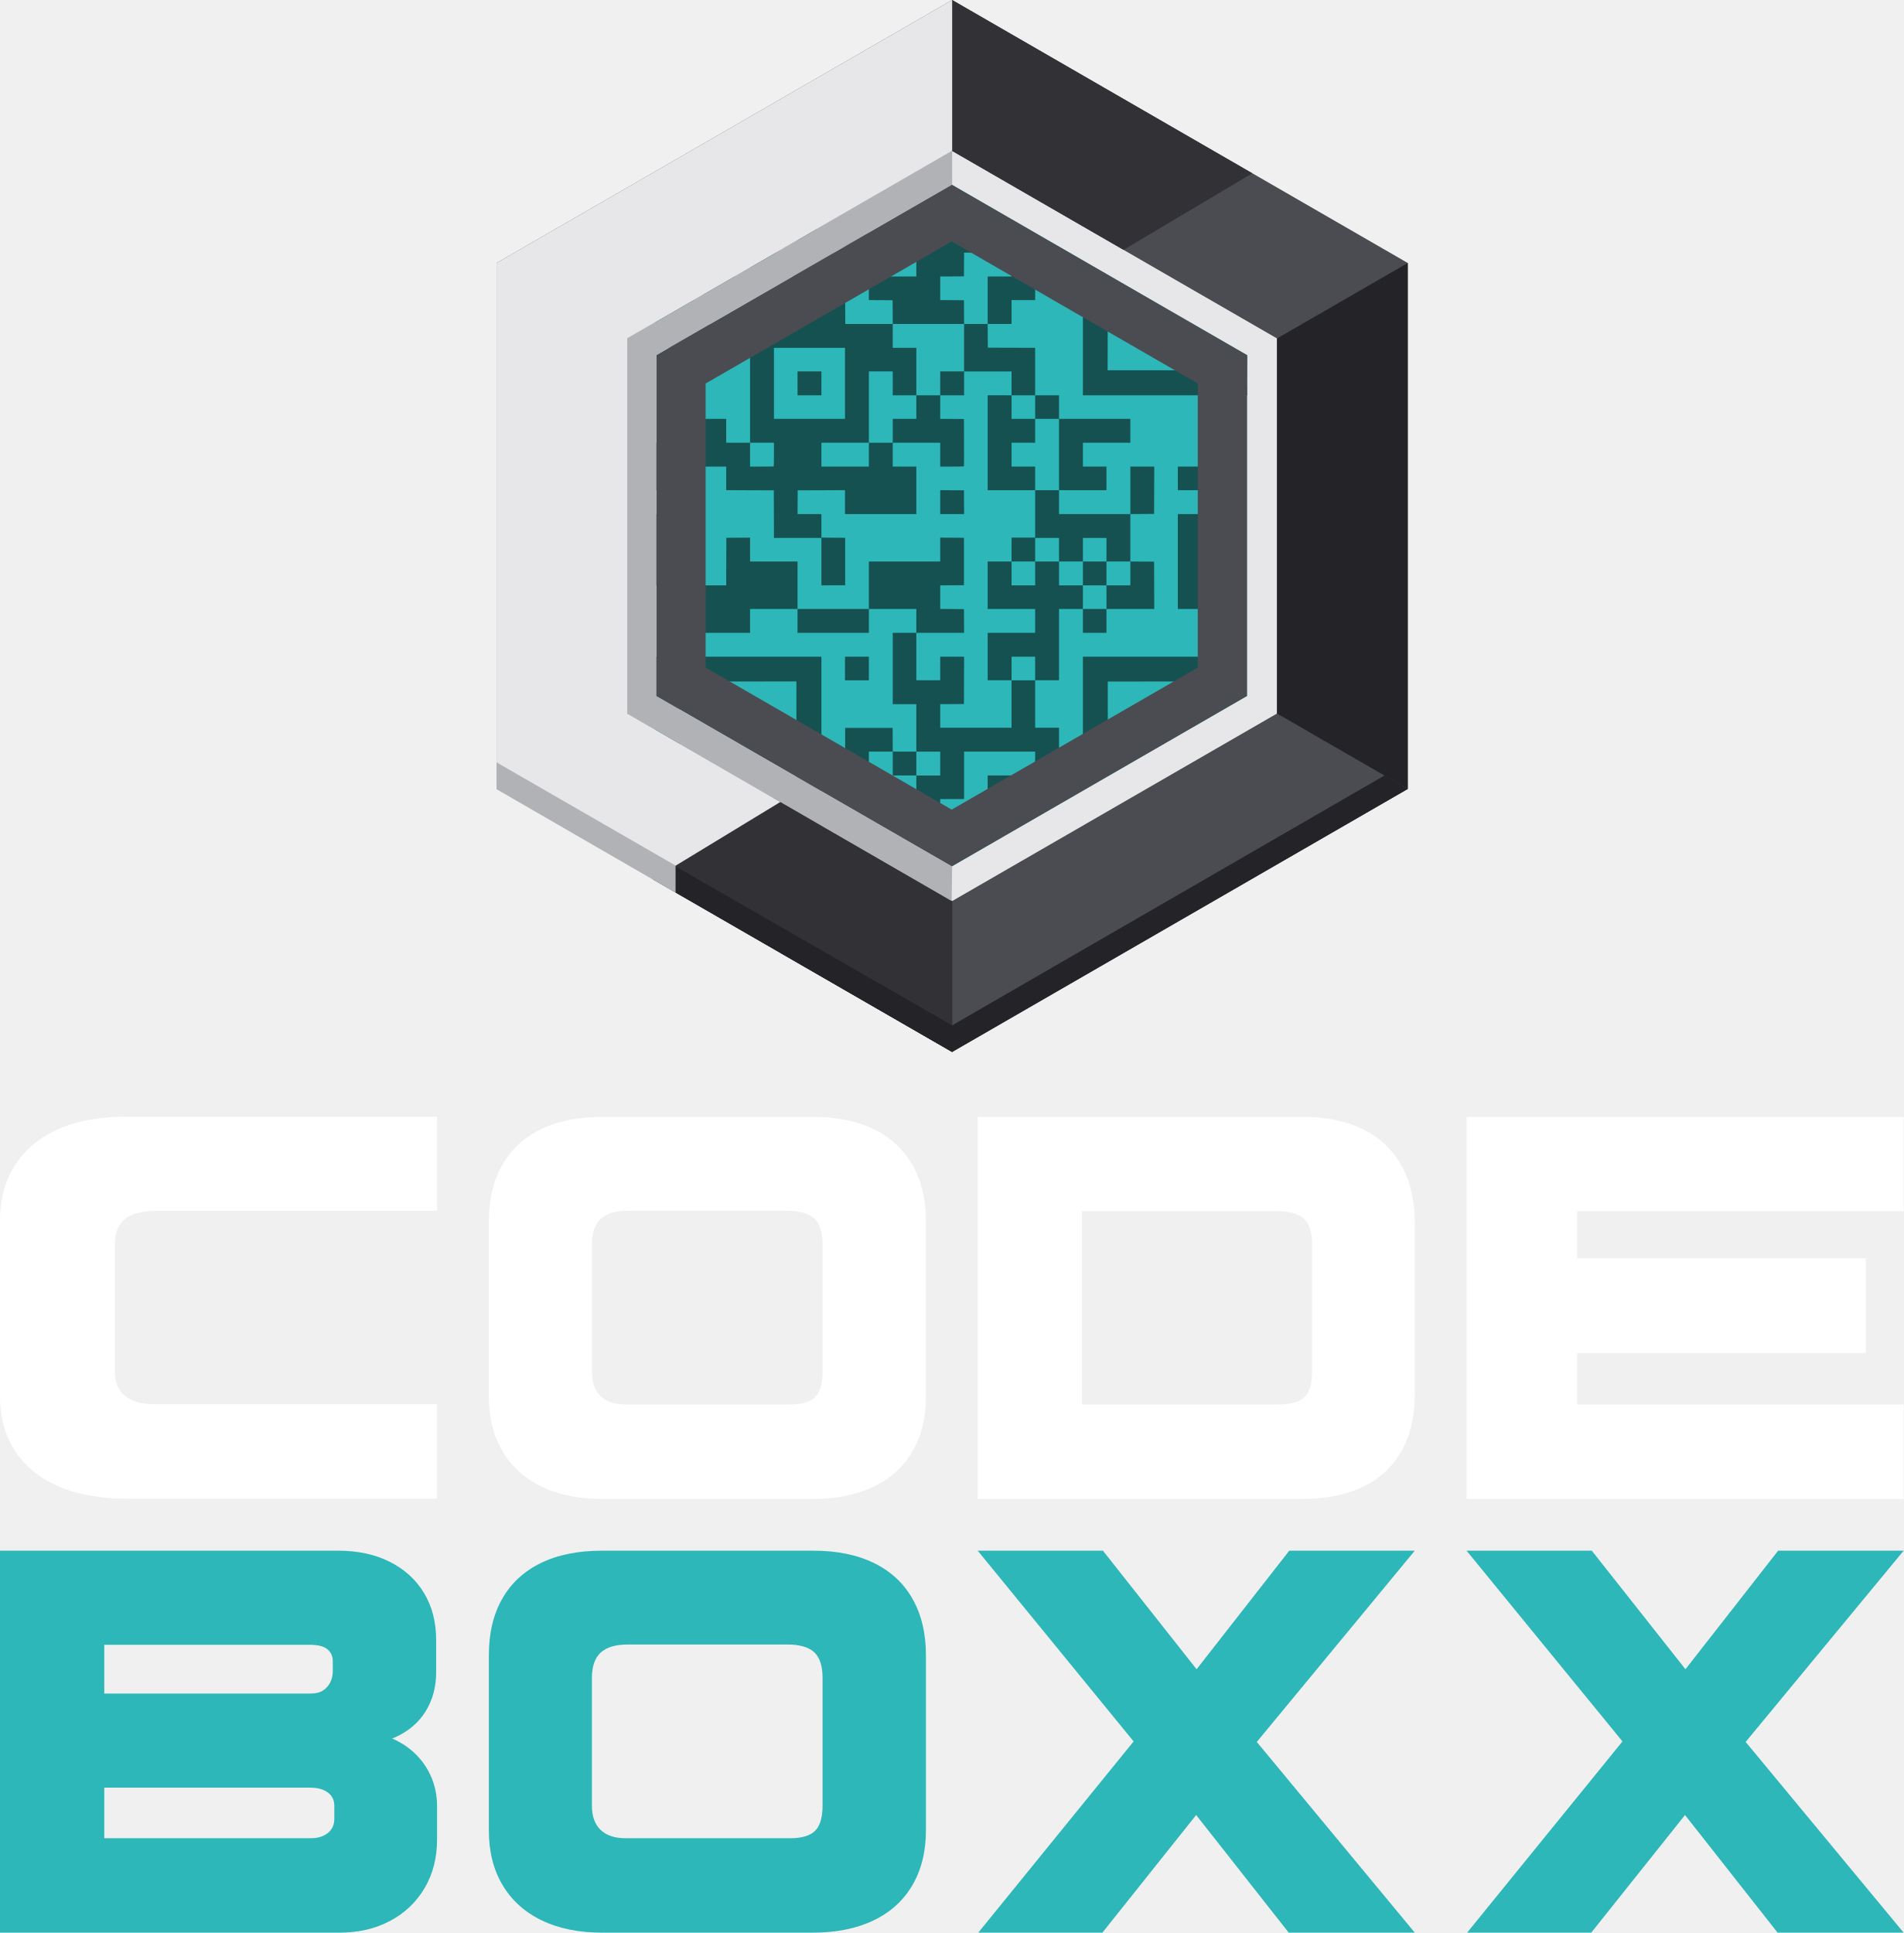
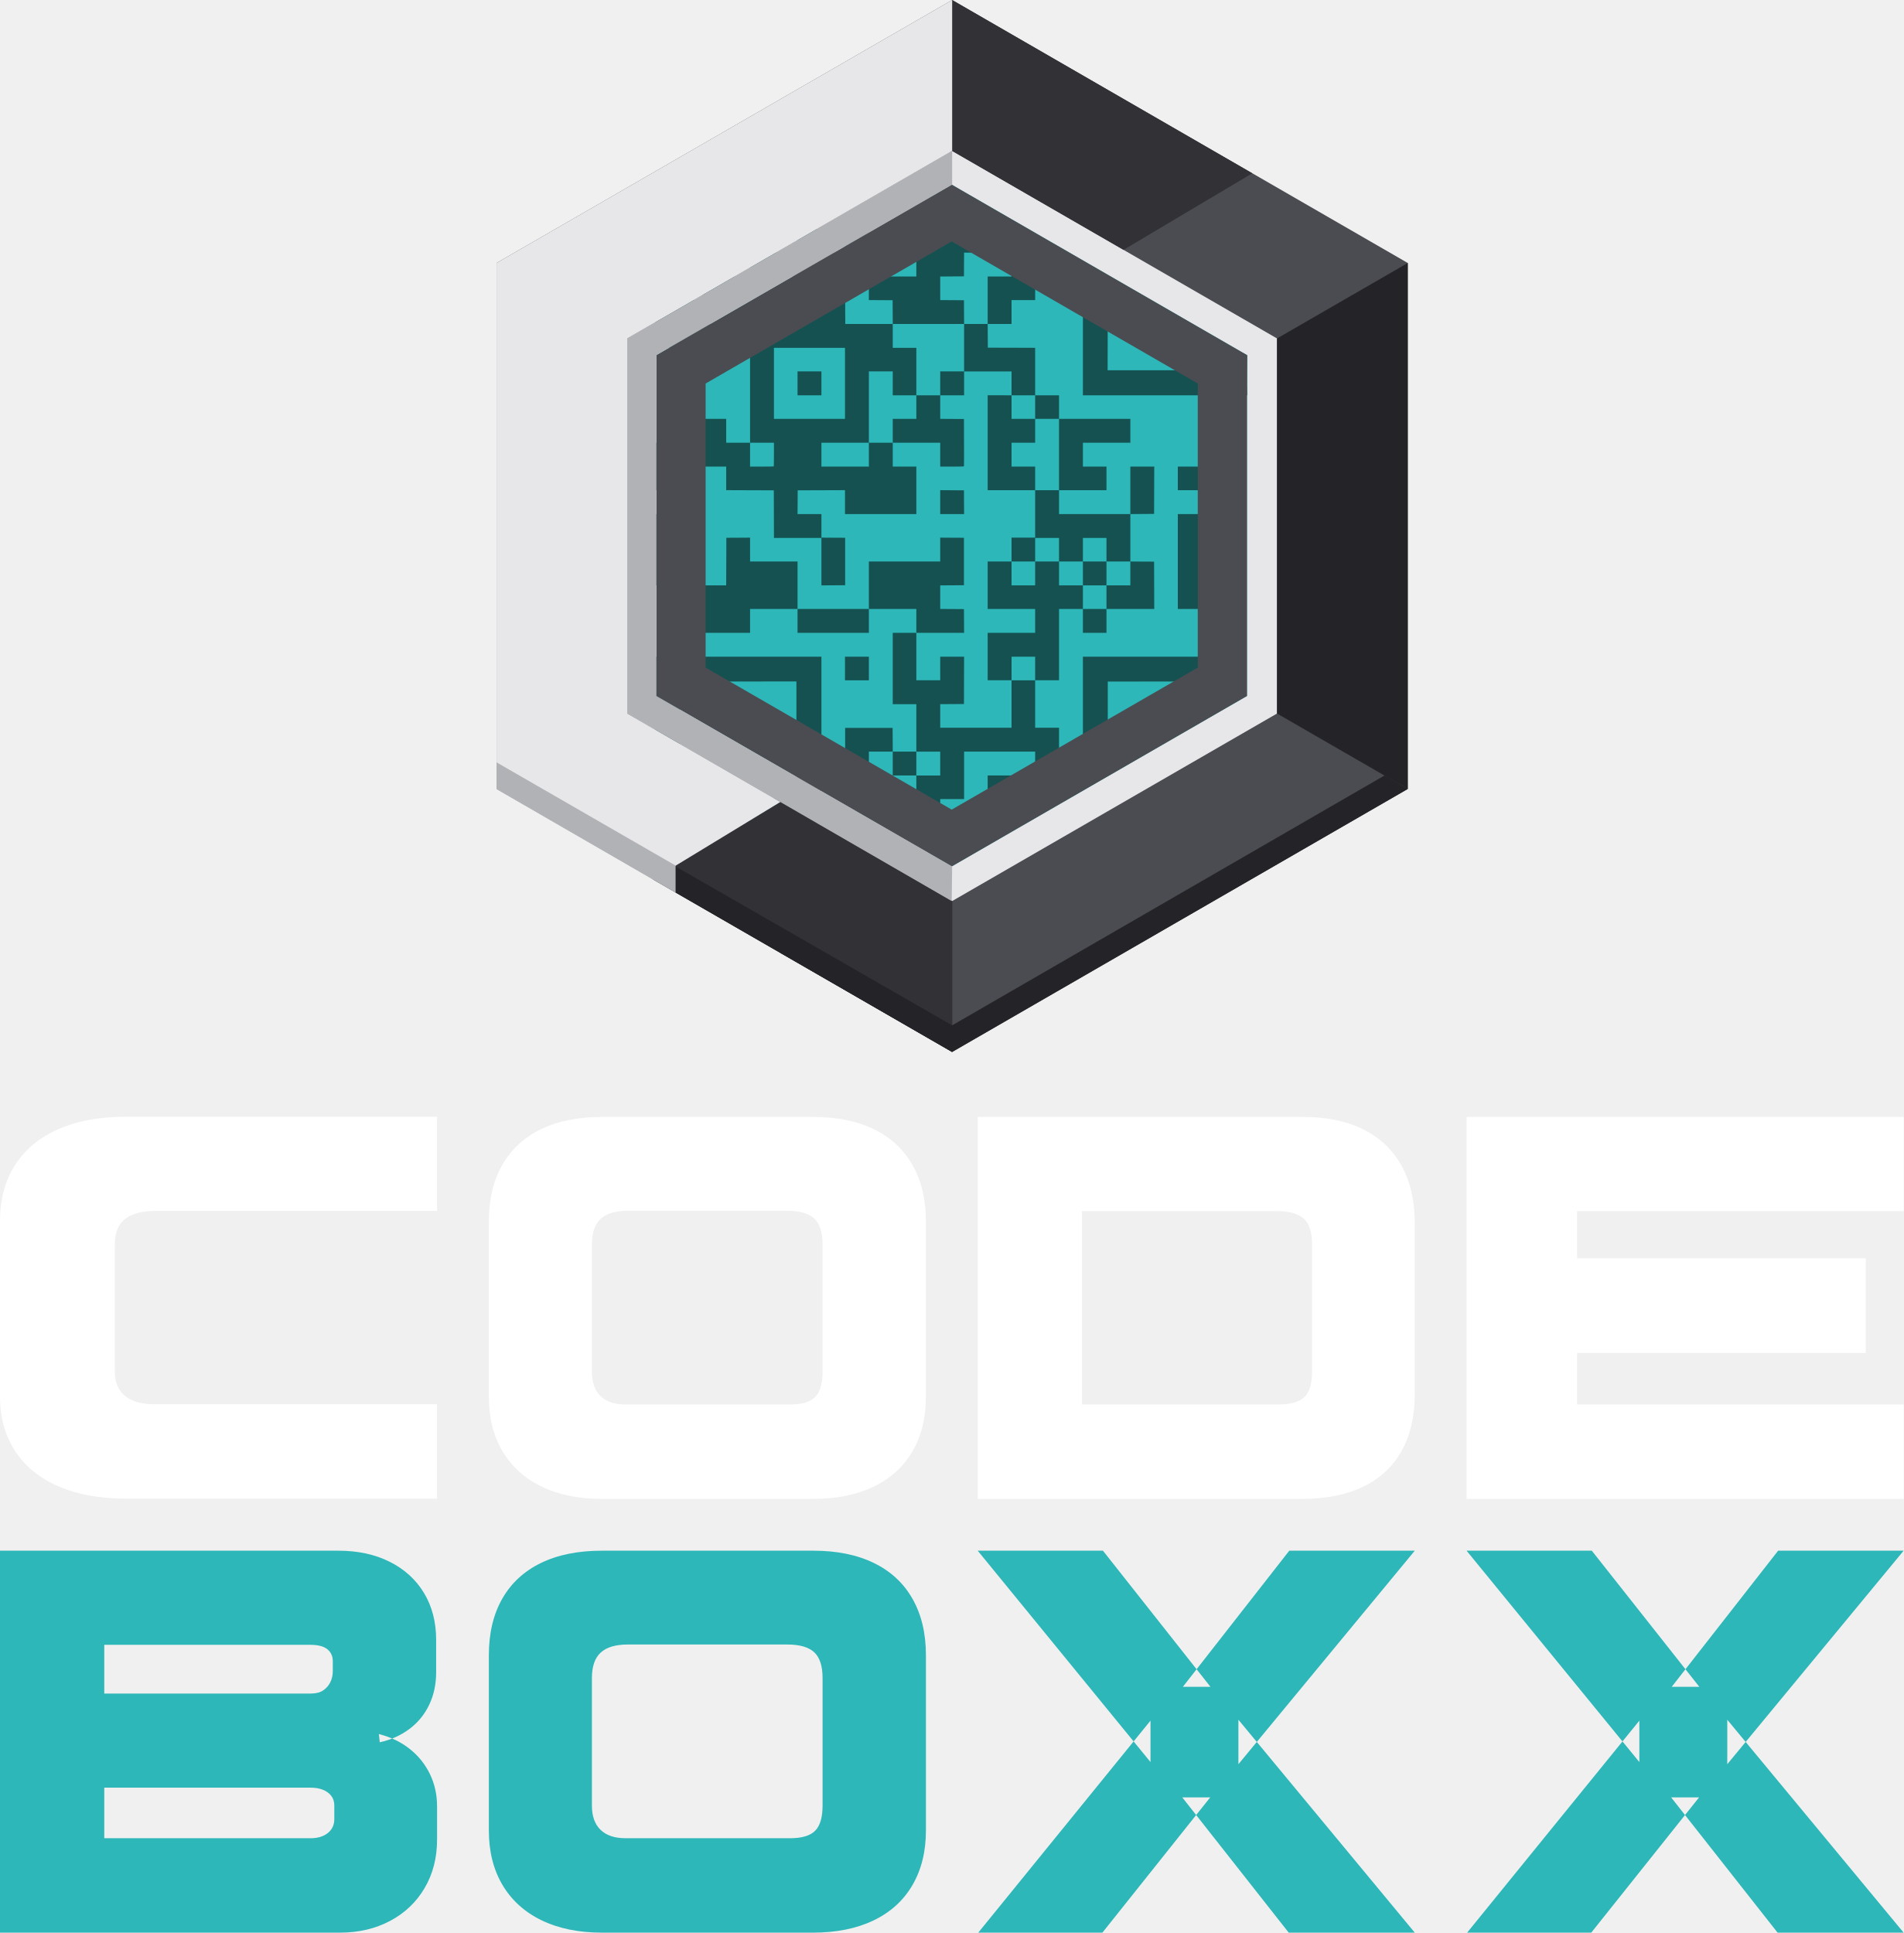
<svg xmlns="http://www.w3.org/2000/svg" viewBox="0 0 640 650">
-   <g fill="none">
-     <g fill-rule="evenodd">
-       <path fill="#4a4c51" d="m320.11 0 153.173 88.435v176.871L320.11 353.741l-153.175-88.435V88.435z" />
-       <path fill="#e7e7e9" d="m320.11 50.748 109.224 63.061v126.123L320.11 302.994l-109.226-63.062V113.809z" />
-       <path fill="#2db7b8" d="m319.96 62.091 99.272 57.315v114.631l-99.273 57.315-99.272-57.315V119.406z" />
-       <path fill="#155151" fill-rule="nonzero" d="M348.015 164.836v15.952h-7.935v8.027h7.935v8.026h-7.935v-8.026h-8.027v15.962h15.962v8.026h-15.962v15.953h8.027v15.962H316.1v-7.935l3.986-.027 3.995-.019.018-7.953.028-7.954H316.1v7.926h-8.026v-15.953h-7.936v23.98h7.936v15.962h-7.927l-.027-3.995-.027-3.986H284.14v15.953l3.986.027 3.986.027v-8.026h8.026v8.026h7.936v7.927h-7.936v8.026H316.1v-8.026h8.027v-15.953h23.888v15.953h8.027v-23.98h-8.027v-15.962h8.027v-23.979h8.026v8.026h7.927v-8.026h16.062l-.028-7.963-.027-7.954-3.986-.018-3.995-.027v-15.953h-23.98v-8.026zm-127.76 55.994v55.894h55.904V220.83zm111.798 39.941v7.927h8.027v-7.927zM267.75 229.14v39.177h-39.177l.027-19.566.018-19.566 19.566-.018zm40.324 23.606h8.026v8.026h-8.026zm55.994-31.915v39.941l54.182-31.367v-8.574zm47.486 8.309L372.43 253.55v-24.367l19.566-.018zm-71.474-8.309h7.935v7.926h-7.935zm-55.995 0v7.926h8.027v-7.926zm32.015-40.042v8.027h-23.988v15.962h15.962v8.026h16.053l-.028-3.995-.018-3.986-3.995-.027-3.986-.027v-7.927l3.986-.027 3.995-.018v-15.962l-3.995-.018zm79.883-7.926v31.915h8.027v-7.936h7.926v15.962h5.041v-23.988h-5.041v-15.953zm-175.728 0v23.98h7.936v15.961h23.98v-8.026h15.961v8.026h23.98v-8.026h-23.98v-15.962H252.17v-8.027l-3.986.028-3.986.018-.027 8.008-.027 8h-7.927v-8.027h-8.026v-15.953zm143.813 8.027h7.927v7.926h8.026v8.026h-8.026v7.936h-7.927v-7.936h-8.026v-8.026h8.026v8.026h7.927v-8.026h-7.927zm-95.89-79.938-.019 3.995-.027 3.986H252.17v39.942h-8.026v-8.027h-7.927V156.9h7.927v7.926l8.008.028 8 .027.026 8 .028 8.008h15.953v15.952l3.986-.027 3.995-.018v-15.962l-3.995-.018-3.986-.028v-7.926h-8.027l.027-3.995.019-3.986 7.953-.027 7.954-.028v8.036h23.989V156.9h-7.936v-8.026h-8.026v-23.98h8.026v8.027h7.936v-15.962h-7.936v-8.027h-15.953l-.027-3.986-.018-3.995zm79.837 79.938h8.027v7.926h-8.027zm68.962-40.042-1 .027-3.986.019-.028 15.98-.027 15.989h5.041zM380.021 156.9v15.962l3.995-.027 3.986-.028.027-7.953.028-7.954zm-159.766-8.026v15.962h7.936v8.026h8.026V156.9h-8.026v-8.026zm95.845 15.952v8.036h8.027l-.028-3.995-.018-3.986-3.995-.027zm79.883-7.926v7.936h8.027V156.9zm-63.93-23.98v31.916h15.962V156.9h-7.935v-8.026h7.935v-8.027h-7.935v-7.926zm23.989 7.927v23.989h15.953V156.9h-7.927v-8.026h15.953v-8.027zm-79.883 8.027h15.953v8.026h-15.953zm-23.989 0h8.027v3.95c0 2.174-.028 3.976-.064 4.012-.025.034-1.58.06-3.537.064h-4.426zm55.904-15.953v7.926h-7.936v8.027H316.1v8.026h4.803c2.415-.006 3.145-.036 3.178-.118.014-.034.024-1.038.027-2.61v-2.457c-.002-.911-.004-1.901-.009-2.932l-.018-7.89-3.995-.019-3.986-.027v-7.926zm39.941 0v7.926h8.027v-7.926zm-87.818-15.962h23.888v23.888h-23.888zm47.877-39.942V92.98h-15.962v7.927l3.995.027 3.986.018.027 3.995.027 3.986h23.98v15.962h15.953v8.027h7.935v-15.962l-7.954-.028-7.953-.018-.028-3.995-.027-3.986h8.027v-8.026h7.935l.027-7.954.019-7.954 3.995-.027 3.986-.027v-.931l-23.989-6.996zm8.026 47.877v8.027h8.027v-8.027zm-47.968 0v8.027h8.027v-8.027zm95.936-29.885v37.912h55.226l-.062-3.638.062-9.778-27.613-14.947-5.265-1.82 25.138 13.91v7.864h-39.177l.05-26.613zM220.255 77.017v39.942h23.889v-8.027h-7.927v-8.026h-8.026V77.017zm103.872 7.927h7.98l7.973.009v8.026h-8.027v15.953h-7.926l-.028-3.986-.018-3.995-3.995-.018-3.986-.027v-7.927l3.986-.027 3.995-.027.018-3.986zM372.43 95l-.004 2.9 13.989 4.837zm-136.214-2.02v7.926h15.953v-7.927zm47.868-15.963v7.936h-7.926v-7.936h-8.027v7.936H252.17v8.026h39.942V77.017zm-39.941 0v7.936h8.026v-7.936z" />
-       <path fill="#4a4c51" d="m319.96 62.091 99.272 57.315v114.63l-99.272 57.316-99.273-57.315v-114.63zm0 19.105-82.728 47.763v95.525l82.728 47.763 82.727-47.763V128.96z" />
-       <path fill="#313136" d="M320.11 302.994v50.747l-57.733-33.328v-50.751z" />
-       <path fill="#242428" d="m429.334 113.809 43.95-25.374v176.871l-43.95-25.374z" />
-       <path fill="#313136" d="M320.11 302.994v50.747l-100.593-58.016 42.86-26.063zM421.011 58.274l-43.289 25.739-57.613-33.265V0z" />
-       <path fill="#e7e7e9" d="m262.377 269.661-42.86 26.064-52.583-30.419V88.435L320.11 0v50.748l-109.226 63.061v126.123z" />
-       <path fill="#242428" d="M227.121 300.144v-8.792l92.988 53.434 145.39-84.033 7.784 4.553-153.174 88.435z" />
-       <path fill="#b1b2b6" d="M227.121 300.144v-9.091l-60.187-34.702v8.955zM320.11 50.748v11.343l-99.423 57.315v114.631l99.422 57.315-.15 11.642-109.076-63.062V113.809z" />
-     </g>
+   <g fill-rule="evenodd" id="footer-logomark">
+     <path fill="#4a4c51" d="m320.11 0 153.173 88.435v176.871L320.11 353.741l-153.175-88.435V88.435z" />
+     <path fill="#e7e7e9" d="m320.11 50.748 109.224 63.061v126.123L320.11 302.994l-109.226-63.062V113.809z" />
+     <path fill="#2db7b8" d="m319.96 62.091 99.272 57.315v114.631l-99.273 57.315-99.272-57.315V119.406z" />
+     <path fill="#155151" fill-rule="nonzero" d="M348.015 164.836v15.952h-7.935v8.027h7.935v8.026h-7.935v-8.026h-8.027v15.962h15.962v8.026h-15.962v15.953h8.027v15.962H316.1v-7.935l3.986-.027 3.995-.019.018-7.953.028-7.954H316.1v7.926h-8.026v-15.953h-7.936v23.98h7.936v15.962h-7.927l-.027-3.995-.027-3.986H284.14v15.953l3.986.027 3.986.027v-8.026h8.026v8.026h7.936v7.927h-7.936v8.026H316.1v-8.026h8.027v-15.953h23.888v15.953h8.027v-23.98h-8.027v-15.962h8.027v-23.979h8.026v8.026h7.927v-8.026h16.062l-.028-7.963-.027-7.954-3.986-.018-3.995-.027v-15.953h-23.98v-8.026zm-127.76 55.994v55.894h55.904V220.83zm111.798 39.941v7.927h8.027v-7.927zM267.75 229.14v39.177h-39.177l.027-19.566.018-19.566 19.566-.018zm40.324 23.606h8.026v8.026h-8.026zm55.994-31.915v39.941l54.182-31.367v-8.574zm47.486 8.309L372.43 253.55v-24.367l19.566-.018zm-71.474-8.309h7.935v7.926h-7.935zm-55.995 0v7.926h8.027v-7.926zm32.015-40.042v8.027h-23.988v15.962h15.962v8.026h16.053l-.028-3.995-.018-3.986-3.995-.027-3.986-.027v-7.927l3.986-.027 3.995-.018v-15.962l-3.995-.018zm79.883-7.926v31.915h8.027v-7.936h7.926v15.962h5.041v-23.988h-5.041v-15.953zm-175.728 0v23.98h7.936v15.961h23.98v-8.026h15.961v8.026h23.98v-8.026h-23.98v-15.962H252.17v-8.027l-3.986.028-3.986.018-.027 8.008-.027 8h-7.927v-8.027h-8.026v-15.953zm143.813 8.027h7.927v7.926h8.026v8.026h-8.026v7.936h-7.927v-7.936h-8.026v-8.026h8.026v8.026h7.927v-8.026h-7.927zm-95.89-79.938-.019 3.995-.027 3.986H252.17v39.942h-8.026v-8.027h-7.927V156.9h7.927v7.926l8.008.028 8 .027.026 8 .028 8.008h15.953v15.952l3.986-.027 3.995-.018v-15.962l-3.995-.018-3.986-.028v-7.926h-8.027l.027-3.995.019-3.986 7.953-.027 7.954-.028v8.036h23.989V156.9h-7.936v-8.026h-8.026v-23.98h8.026v8.027h7.936v-15.962h-7.936v-8.027h-15.953l-.027-3.986-.018-3.995zm79.837 79.938h8.027v7.926h-8.027zm68.962-40.042-1 .027-3.986.019-.028 15.98-.027 15.989h5.041zM380.021 156.9v15.962l3.995-.027 3.986-.028.027-7.953.028-7.954zm-159.766-8.026v15.962h7.936v8.026h8.026V156.9h-8.026v-8.026zm95.845 15.952v8.036h8.027l-.028-3.995-.018-3.986-3.995-.027zm79.883-7.926v7.936h8.027V156.9zm-63.93-23.98v31.916h15.962V156.9h-7.935v-8.026h7.935v-8.027h-7.935v-7.926zm23.989 7.927v23.989h15.953V156.9h-7.927v-8.026h15.953v-8.027zm-79.883 8.027h15.953v8.026h-15.953zm-23.989 0h8.027v3.95c0 2.174-.028 3.976-.064 4.012-.025.034-1.58.06-3.537.064h-4.426zm55.904-15.953v7.926h-7.936v8.027H316.1v8.026h4.803c2.415-.006 3.145-.036 3.178-.118.014-.034.024-1.038.027-2.61v-2.457c-.002-.911-.004-1.901-.009-2.932l-.018-7.89-3.995-.019-3.986-.027v-7.926zm39.941 0v7.926h8.027v-7.926zm-87.818-15.962h23.888v23.888h-23.888zm47.877-39.942V92.98h-15.962v7.927l3.995.027 3.986.018.027 3.995.027 3.986h23.98v15.962h15.953v8.027h7.935v-15.962l-7.954-.028-7.953-.018-.028-3.995-.027-3.986h8.027v-8.026h7.935l.027-7.954.019-7.954 3.995-.027 3.986-.027v-.931l-23.989-6.996zm8.026 47.877v8.027h8.027v-8.027zm-47.968 0v8.027h8.027v-8.027zm95.936-29.885v37.912h55.226l-.062-3.638.062-9.778-27.613-14.947-5.265-1.82 25.138 13.91v7.864h-39.177l.05-26.613zM220.255 77.017v39.942h23.889v-8.027h-7.927v-8.026h-8.026V77.017zm103.872 7.927h7.98l7.973.009v8.026h-8.027v15.953h-7.926l-.028-3.986-.018-3.995-3.995-.018-3.986-.027v-7.927l3.986-.027 3.995-.027.018-3.986zM372.43 95l-.004 2.9 13.989 4.837zm-136.214-2.02v7.926h15.953v-7.927zm47.868-15.963v7.936h-7.926v-7.936h-8.027v7.936H252.17v8.026h39.942V77.017zm-39.941 0v7.936h8.026v-7.936z" />
+     <path fill="#4a4c51" d="m319.96 62.091 99.272 57.315v114.63l-99.272 57.316-99.273-57.315v-114.63zm0 19.105-82.728 47.763v95.525l82.728 47.763 82.727-47.763V128.96z" />
+     <path fill="#313136" d="M320.11 302.994v50.747l-57.733-33.328v-50.751z" />
+     <path fill="#242428" d="m429.334 113.809 43.95-25.374v176.871l-43.95-25.374z" />
+     <path fill="#313136" d="M320.11 302.994v50.747l-100.593-58.016 42.86-26.063zM421.011 58.274l-43.289 25.739-57.613-33.265V0z" />
+     <path fill="#e7e7e9" d="m262.377 269.661-42.86 26.064-52.583-30.419V88.435L320.11 0v50.748l-109.226 63.061v126.123z" />
+     <path fill="#242428" d="M227.121 300.144v-8.792l92.988 53.434 145.39-84.033 7.784 4.553-153.174 88.435z" />
+     <path fill="#b1b2b6" d="M227.121 300.144v-9.091l-60.187-34.702v8.955zM320.11 50.748v11.343l-99.423 57.315v114.631l99.422 57.315-.15 11.642-109.076-63.062V113.809z" />
+   </g>
+   <g fill-rule="evenodd" id="footer-logotype">
    <path fill="#fff" d="M42.583 503.946q-13.286 0-22.825-4.097T5.11 487.968 0 469.635V410.64q0-11.061 5.11-18.947 5.11-7.887 14.592-12.035 9.48-4.148 22.654-4.148h104.583v31.648H52.803q-7.267 0-10.731 2.714t-3.464 8.552v42.812q0 5.325 3.407 8.143 3.406 2.816 9.88 2.816h95.044v31.75zm159.78.082q-11.719 0-20.279-4.148T168.94 488q-4.585-7.734-4.585-18.283v-58.994q0-11.061 4.483-18.948 4.484-7.886 12.992-12.034 8.51-4.148 20.533-4.148h71.126q11.82 0 20.329 4.148 8.508 4.148 12.992 12.086 4.484 7.937 4.484 18.896v58.994q0 10.55-4.535 18.334t-13.094 11.88-20.38 4.097zm63.279-31.75q5.91 0 8.406-2.51 2.497-2.508 2.497-8.45v-42.913q0-6.043-2.802-8.655t-9.12-2.612h-53.497q-6.216 0-9.171 2.715-2.956 2.714-2.956 8.552v42.914q0 5.326 2.905 8.142 2.904 2.817 8.406 2.817zm63.065-96.685h109.338q11.923 0 20.33 4.2 8.406 4.198 12.839 12.238t4.432 19.307v57.355q0 11.266-4.432 19.204t-12.942 12.034q-8.508 4.098-20.532 4.097H328.707zm100.983 96.685q6.216 0 8.814-2.458t2.598-8.501v-43.12q0-5.94-2.802-8.449-2.802-2.51-9.324-2.51h-65.215v65.038zm63.371-96.685H640v31.648H530.228v15.875h97.023v31.853h-97.023v17.309H640v31.75H493.061z" />
    <path fill="#2db7b8" d="M0 521.443h113.72q9.884 0 17.322 3.739 7.44 3.738 11.515 10.498t4.076 15.772v10.857q0 6.043-2.344 10.96-2.343 4.915-6.674 8.141-4.33 3.226-9.935 4.456l-.306-2.766q6.012 1.537 10.394 5.019t6.776 8.45q2.395 4.967 2.395 10.805v11.266q0 9.116-4.178 16.234t-11.617 11.061q-7.438 3.945-16.915 3.944H0zm104.447 96.685q3.566 0 5.757-1.74 2.19-1.743 2.19-4.712v-4.507q0-1.946-1.018-3.277-1.02-1.331-2.802-2.049-1.784-.717-4.127-.717H35.053v17.002zm.102-48.65q2.547 0 4.127-1.075a6.95 6.95 0 0 0 2.394-2.765q.816-1.69.815-3.739v-3.277q0-2.56-1.834-4.046-1.835-1.485-5.808-1.485h-69.19v16.388zm97.813 80.4q-11.718 0-20.278-4.147-8.56-4.149-13.145-11.881t-4.585-18.282v-58.994q0-11.062 4.483-18.948 4.484-7.887 12.992-12.035 8.51-4.148 20.533-4.148h71.126q11.82 0 20.329 4.148 8.508 4.149 12.992 12.086t4.484 18.897v58.994q0 10.55-4.535 18.333-4.535 7.785-13.094 11.88-8.56 4.098-20.38 4.098zm63.28-31.75q5.91 0 8.406-2.509t2.497-8.45v-42.914q0-6.042-2.802-8.654t-9.12-2.612h-53.497q-6.216 0-9.171 2.714-2.956 2.714-2.956 8.552v42.914q0 5.325 2.905 8.143 2.904 2.816 8.406 2.816zm121.153-39.534v13.93l-58.088-71.08h42.102l36.154 45.781h-9.294l35.782-45.782h42.195L416.35 593.24v-14.953l59.296 71.592h-42.38l-35.783-45.475h9.387l-36.246 45.475h-41.73zm164.354 0v13.93l-58.088-71.08h42.102l36.154 45.781h-9.294l35.782-45.782H640l-59.296 71.797v-14.953L640 649.879h-42.38l-35.783-45.475h9.387l-36.247 45.475h-41.73z" />
  </g>
</svg>
